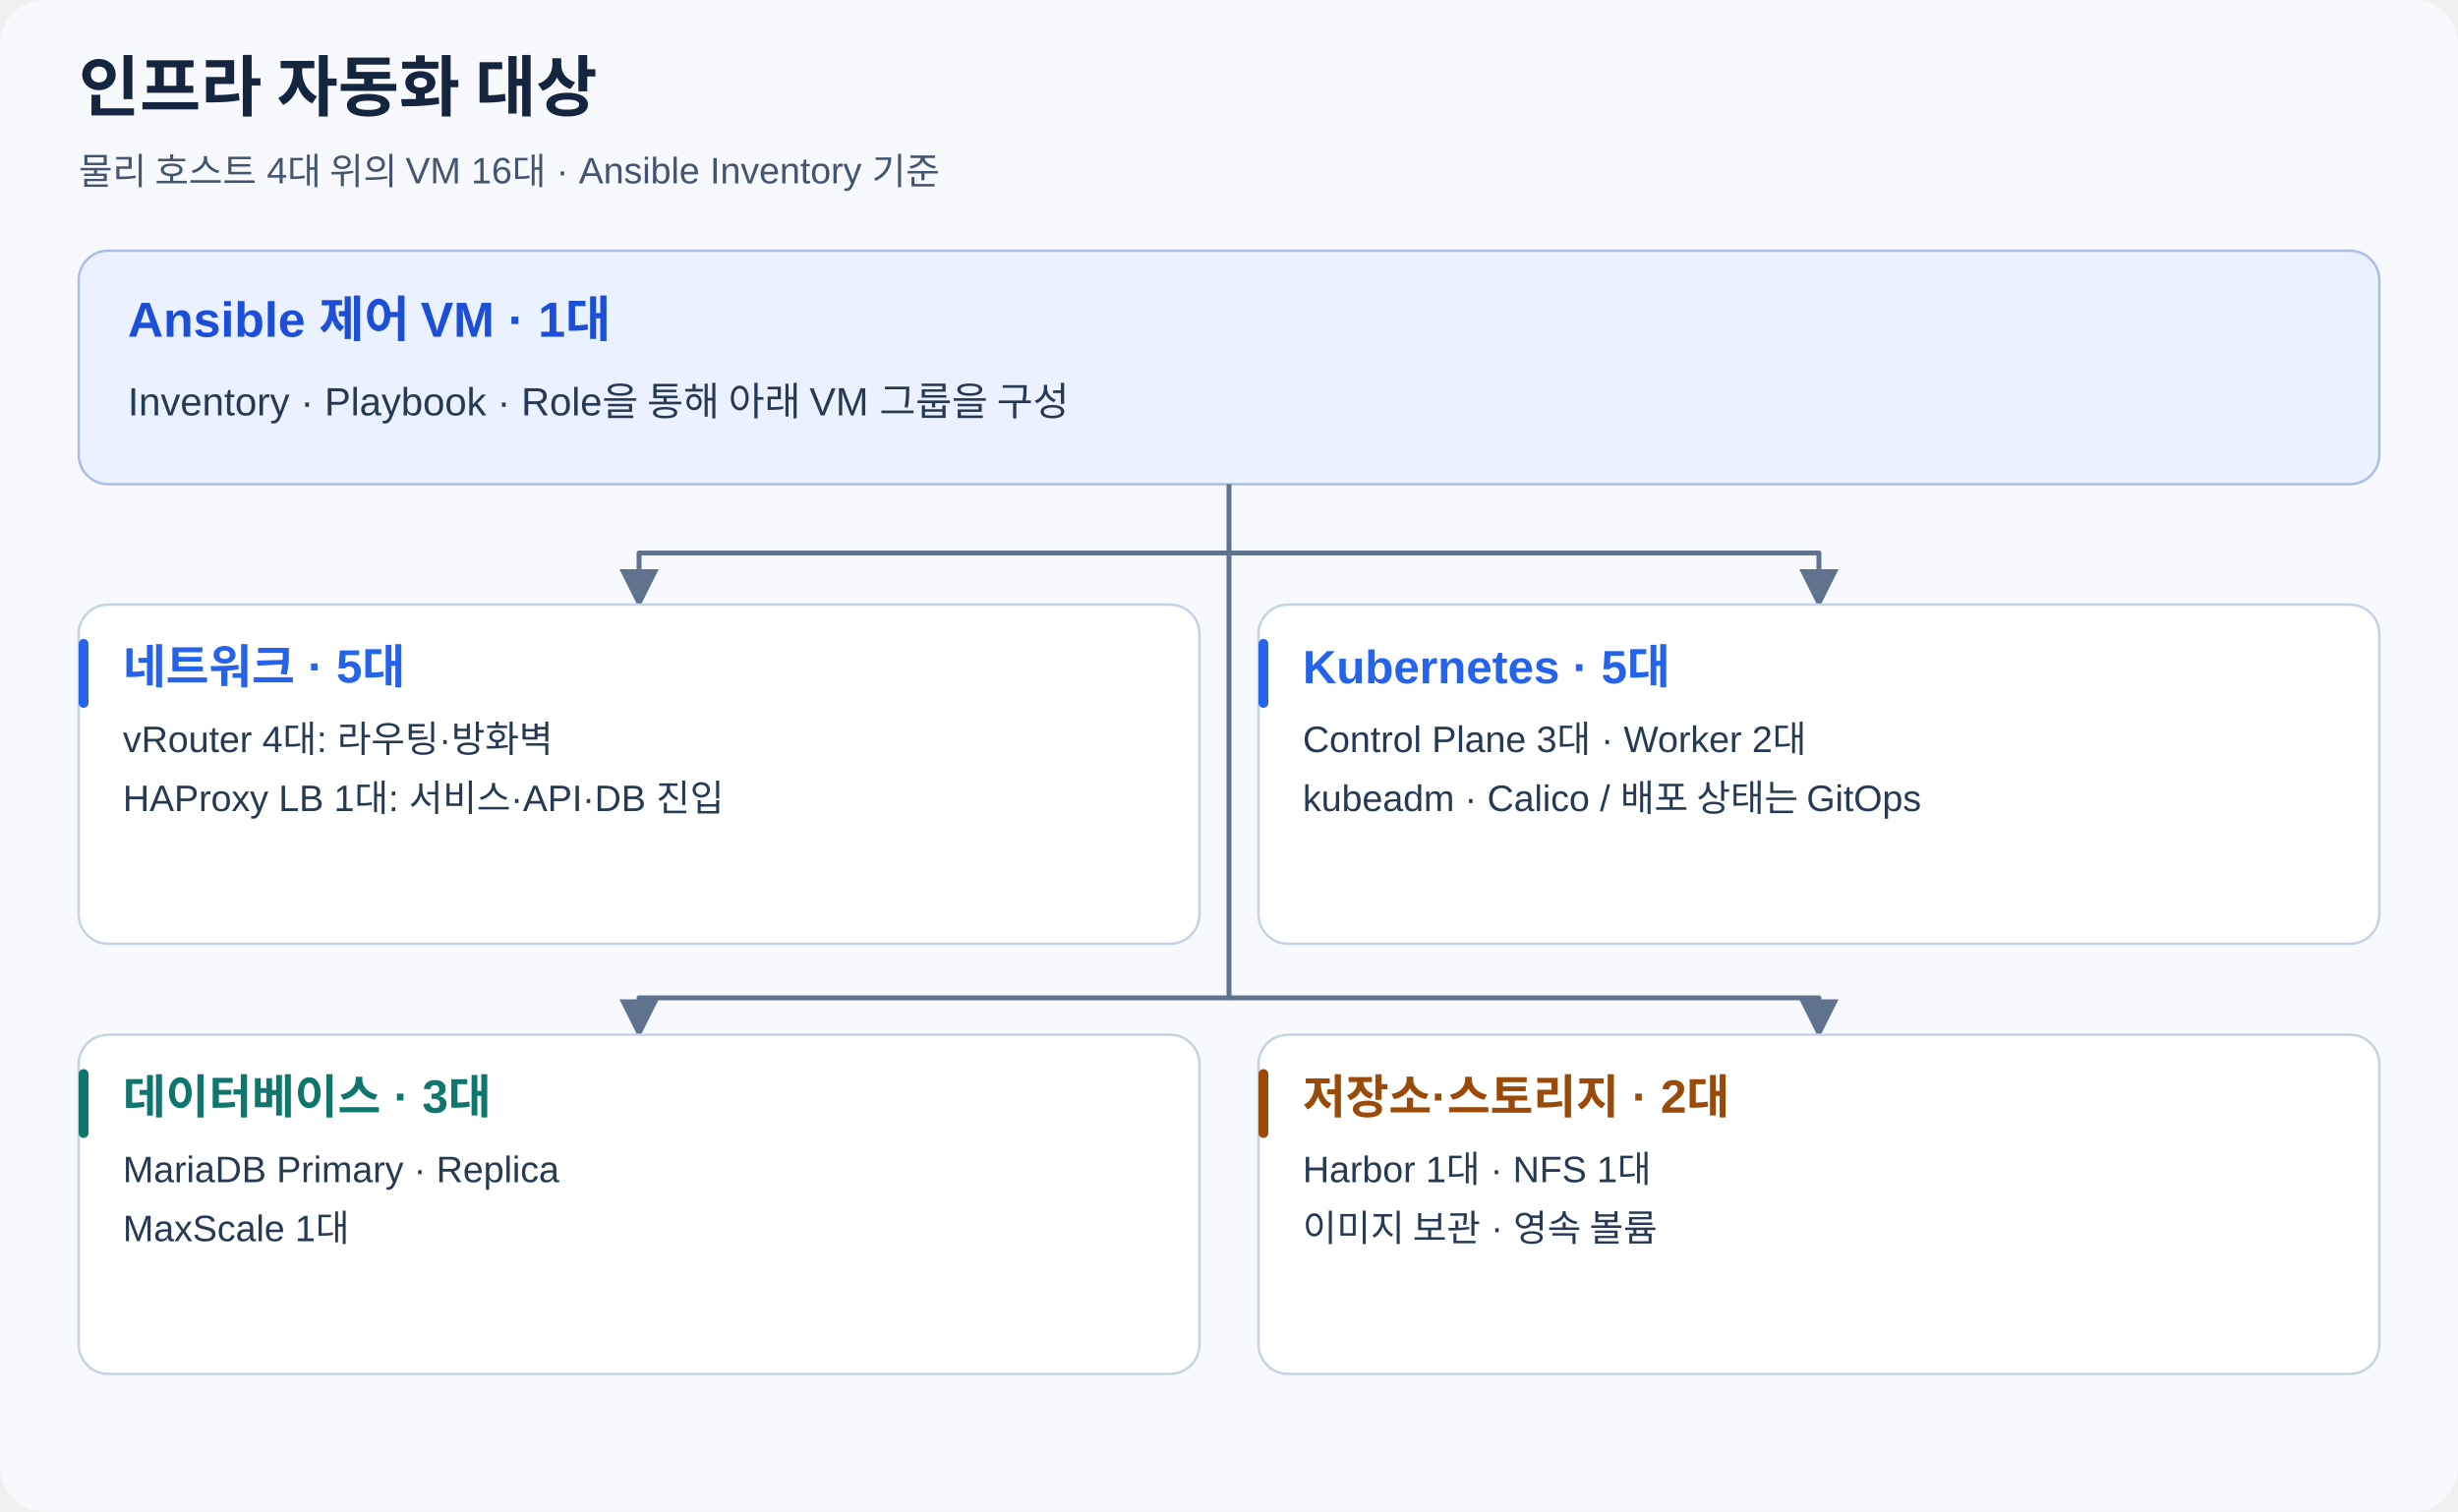
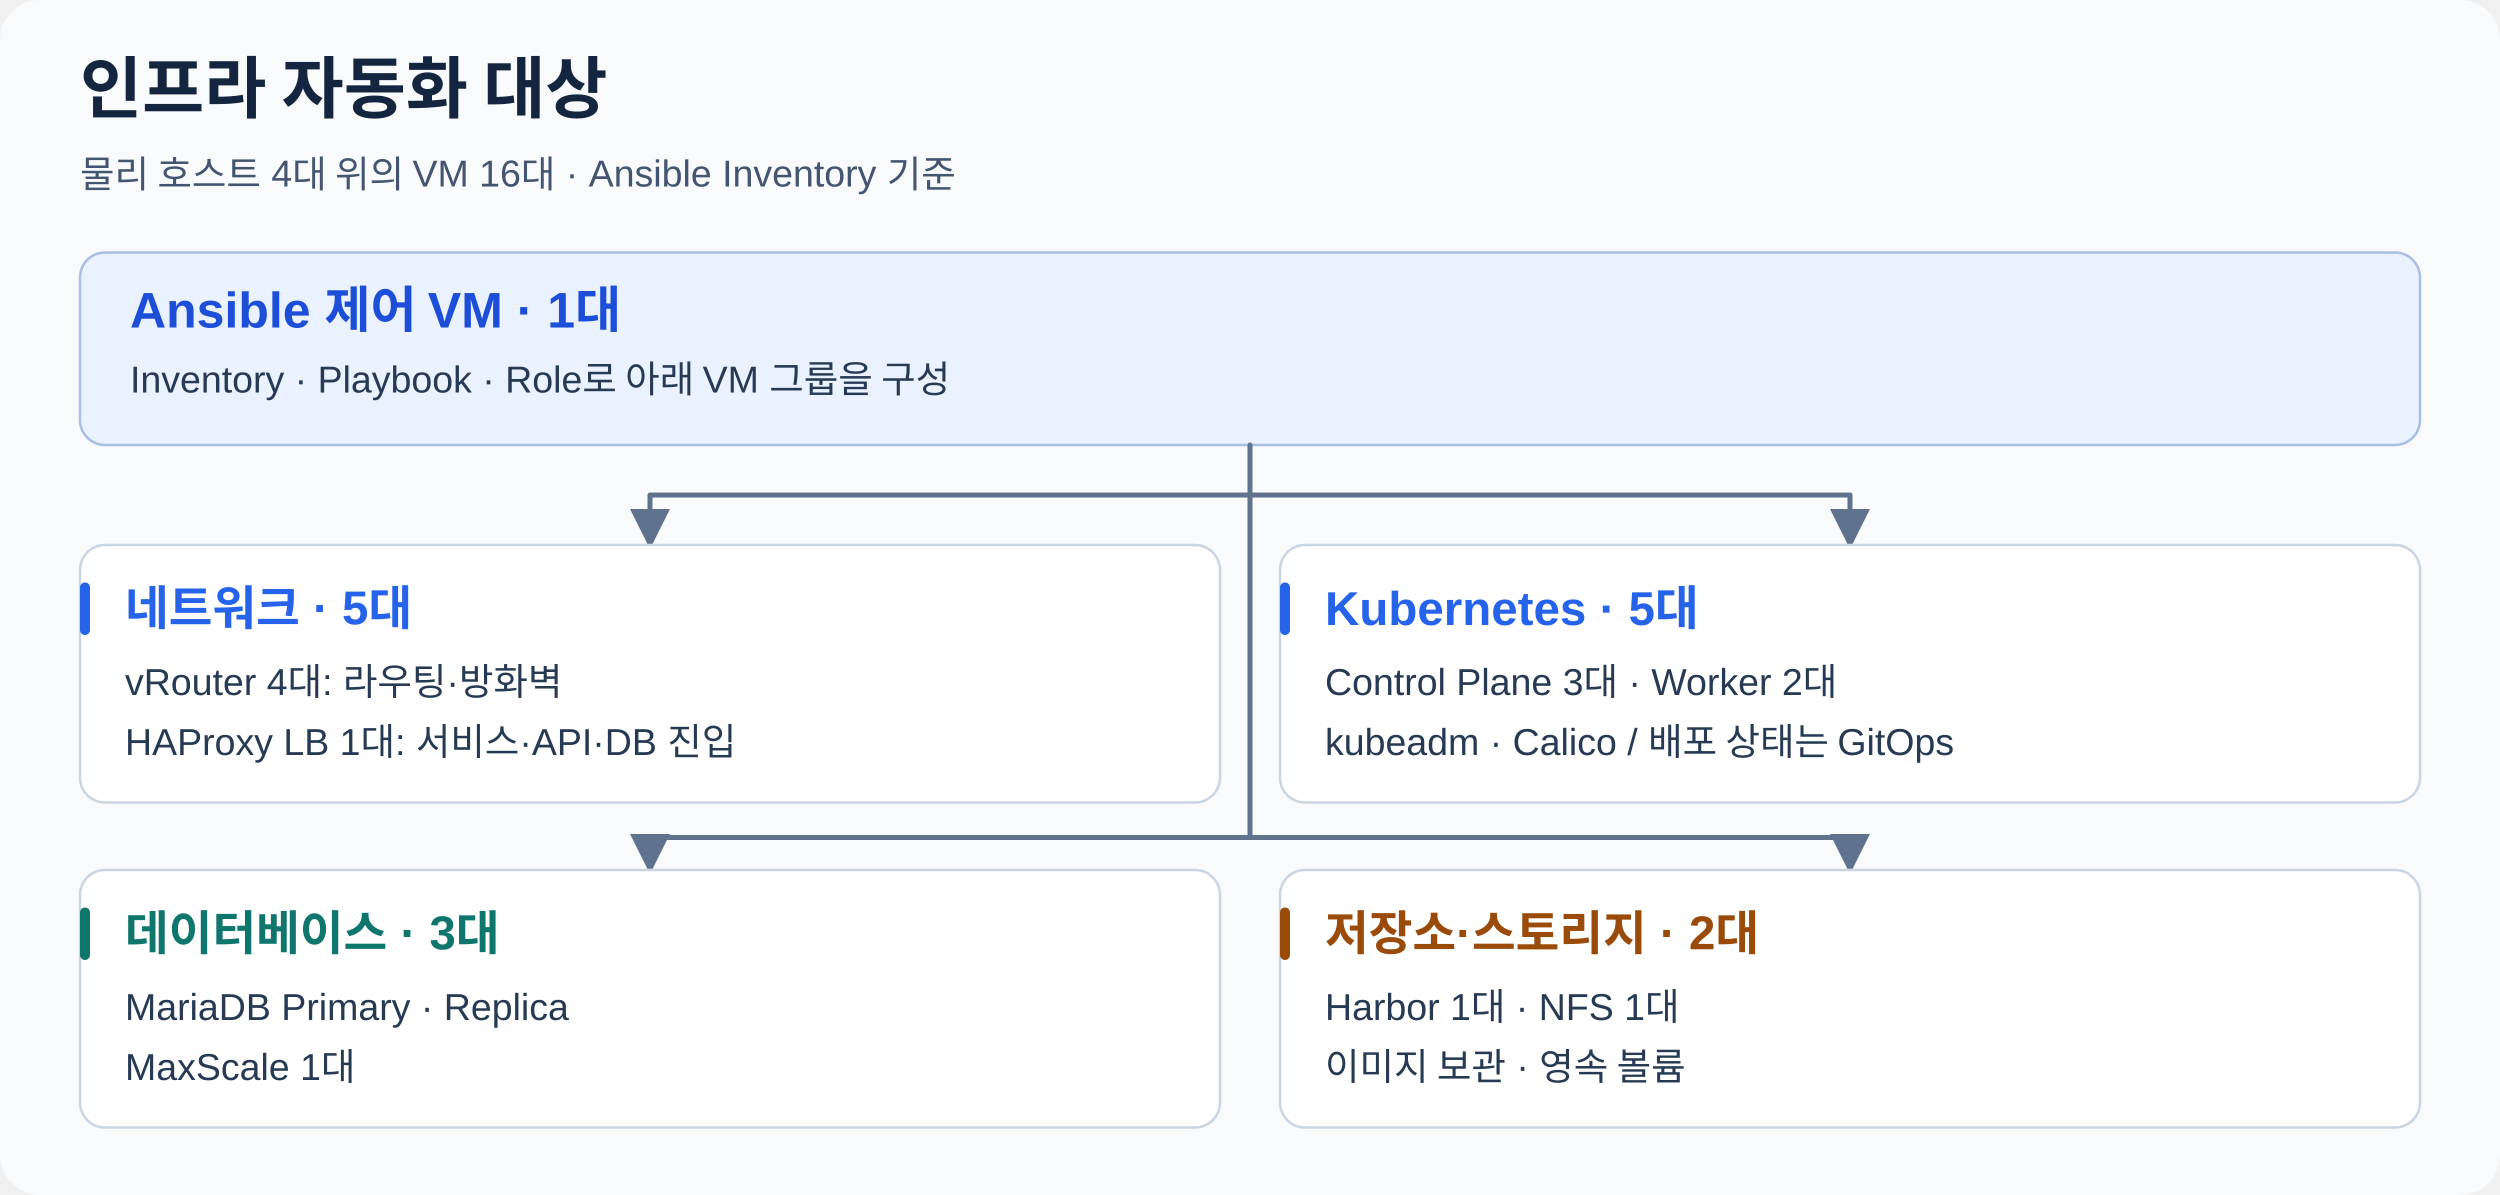
- <svg xmlns="http://www.w3.org/2000/svg" width="1000" height="615" viewBox="0 0 1000 615" role="img" aria-labelledby="title desc">
+ <svg xmlns="http://www.w3.org/2000/svg" width="1000" height="478" viewBox="0 0 1000 478" role="img" aria-labelledby="title desc">
  <defs>
    <marker id="arrow" viewBox="0 0 10 10" refX="9" refY="5" markerWidth="8" markerHeight="8" orient="auto-start-reverse">
      <path d="M 0 0 L 10 5 L 0 10 z" fill="#60738e" />
    </marker>
  </defs>
-   <rect width="1000" height="615" rx="18" fill="#f7f9fc" />
+   <rect width="1000" height="478" rx="16" fill="#f8fafc" />
  <text x="32" y="45" font-family="Arial,'Noto Sans CJK KR','Malgun Gothic',sans-serif" font-size="27" font-weight="700" fill="#14253f">인프라 자동화 대상</text>
  <text x="32" y="75" font-family="Arial,'Noto Sans CJK KR','Malgun Gothic',sans-serif" font-size="15" font-weight="400" fill="#435570">물리 호스트 4대 위의 VM 16대 · Ansible Inventory 기준</text>
-   <rect x="32" y="102" width="936" height="95" rx="12" fill="#eaf1ff" stroke="#a9bee5" />
-   <text x="52" y="137" font-family="Arial,'Noto Sans CJK KR','Malgun Gothic',sans-serif" font-size="20" font-weight="700" fill="#1d4ed8">Ansible 제어 VM · 1대</text>
-   <text x="52" y="169" font-family="Arial,'Noto Sans CJK KR','Malgun Gothic',sans-serif" font-size="16" font-weight="400" fill="#263a54">Inventory · Playbook · Role을 통해 아래 VM 그룹을 구성</text>
-   <path d="M 500 197 V 225 H 260 V 246" fill="none" stroke="#60738e" stroke-width="2" stroke-linejoin="round" marker-end="url(#arrow)" />
-   <path d="M 500 225 H 740 V 246" fill="none" stroke="#60738e" stroke-width="2" stroke-linejoin="round" marker-end="url(#arrow)" />
-   <path d="M 500 225 V 406 H 260 V 421" fill="none" stroke="#60738e" stroke-width="2" stroke-linejoin="round" marker-end="url(#arrow)" />
-   <path d="M 500 406 H 740 V 421" fill="none" stroke="#60738e" stroke-width="2" stroke-linejoin="round" marker-end="url(#arrow)" />
-   <rect x="32" y="246" width="456" height="138" rx="12" fill="#ffffff" stroke="#c5d2e4" />
-   <rect x="32" y="260" width="4" height="28" rx="2" fill="#2563eb" />
-   <text x="50" y="278" font-family="Arial,'Noto Sans CJK KR','Malgun Gothic',sans-serif" font-size="19" font-weight="700" fill="#2563eb">네트워크 · 5대</text>
-   <text x="50" y="306" font-family="Arial,'Noto Sans CJK KR','Malgun Gothic',sans-serif" font-size="15" font-weight="400" fill="#263a54">vRouter 4대: 라우팅·방화벽</text>
-   <text x="50" y="330" font-family="Arial,'Noto Sans CJK KR','Malgun Gothic',sans-serif" font-size="15" font-weight="400" fill="#263a54">HAProxy LB 1대: 서비스·API·DB 진입</text>
-   <rect x="512" y="246" width="456" height="138" rx="12" fill="#ffffff" stroke="#c5d2e4" />
-   <rect x="512" y="260" width="4" height="28" rx="2" fill="#2563eb" />
-   <text x="530" y="278" font-family="Arial,'Noto Sans CJK KR','Malgun Gothic',sans-serif" font-size="19" font-weight="700" fill="#2563eb">Kubernetes · 5대</text>
-   <text x="530" y="306" font-family="Arial,'Noto Sans CJK KR','Malgun Gothic',sans-serif" font-size="15" font-weight="400" fill="#263a54">Control Plane 3대 · Worker 2대</text>
-   <text x="530" y="330" font-family="Arial,'Noto Sans CJK KR','Malgun Gothic',sans-serif" font-size="15" font-weight="400" fill="#263a54">kubeadm · Calico / 배포 상태는 GitOps</text>
-   <rect x="32" y="421" width="456" height="138" rx="12" fill="#ffffff" stroke="#c5d2e4" />
-   <rect x="32" y="435" width="4" height="28" rx="2" fill="#0f766e" />
-   <text x="50" y="453" font-family="Arial,'Noto Sans CJK KR','Malgun Gothic',sans-serif" font-size="19" font-weight="700" fill="#0f766e">데이터베이스 · 3대</text>
-   <text x="50" y="481" font-family="Arial,'Noto Sans CJK KR','Malgun Gothic',sans-serif" font-size="15" font-weight="400" fill="#263a54">MariaDB Primary · Replica</text>
-   <text x="50" y="505" font-family="Arial,'Noto Sans CJK KR','Malgun Gothic',sans-serif" font-size="15" font-weight="400" fill="#263a54">MaxScale 1대</text>
-   <rect x="512" y="421" width="456" height="138" rx="12" fill="#ffffff" stroke="#c5d2e4" />
-   <rect x="512" y="435" width="4" height="28" rx="2" fill="#9a4b0a" />
-   <text x="530" y="453" font-family="Arial,'Noto Sans CJK KR','Malgun Gothic',sans-serif" font-size="19" font-weight="700" fill="#9a4b0a">저장소·스토리지 · 2대</text>
-   <text x="530" y="481" font-family="Arial,'Noto Sans CJK KR','Malgun Gothic',sans-serif" font-size="15" font-weight="400" fill="#263a54">Harbor 1대 · NFS 1대</text>
-   <text x="530" y="505" font-family="Arial,'Noto Sans CJK KR','Malgun Gothic',sans-serif" font-size="15" font-weight="400" fill="#263a54">이미지 보관 · 영속 볼륨</text>
+   <rect x="32" y="101" width="936" height="77" rx="10" fill="#eaf1ff" stroke="#a9bee5" />
+   <text x="52" y="131" font-family="Arial,'Noto Sans CJK KR','Malgun Gothic',sans-serif" font-size="20" font-weight="700" fill="#1d4ed8">Ansible 제어 VM · 1대</text>
+   <text x="52" y="157" font-family="Arial,'Noto Sans CJK KR','Malgun Gothic',sans-serif" font-size="15" font-weight="400" fill="#263a54">Inventory · Playbook · Role로 아래 VM 그룹을 구성</text>
+   <path d="M 500 178 V 198 H 260 V 218" fill="none" stroke="#60738e" stroke-width="2" stroke-linejoin="round" stroke-linecap="round" marker-end="url(#arrow)" />
+   <path d="M 500 198 H 740 V 218" fill="none" stroke="#60738e" stroke-width="2" stroke-linejoin="round" stroke-linecap="round" marker-end="url(#arrow)" />
+   <path d="M 500 198 V 335 H 260 V 348" fill="none" stroke="#60738e" stroke-width="2" stroke-linejoin="round" stroke-linecap="round" marker-end="url(#arrow)" />
+   <path d="M 500 335 H 740 V 348" fill="none" stroke="#60738e" stroke-width="2" stroke-linejoin="round" stroke-linecap="round" marker-end="url(#arrow)" />
+   <rect x="32" y="218" width="456" height="103" rx="10" fill="#ffffff" stroke="#cad5e3" />
+   <rect x="32" y="233" width="4" height="21" rx="2" fill="#2563eb" />
+   <text x="50" y="250" font-family="Arial,'Noto Sans CJK KR','Malgun Gothic',sans-serif" font-size="19" font-weight="700" fill="#2563eb">네트워크 · 5대</text>
+   <text x="50" y="278" font-family="Arial,'Noto Sans CJK KR','Malgun Gothic',sans-serif" font-size="15" font-weight="400" fill="#263a54">vRouter 4대: 라우팅·방화벽</text>
+   <text x="50" y="302" font-family="Arial,'Noto Sans CJK KR','Malgun Gothic',sans-serif" font-size="15" font-weight="400" fill="#263a54">HAProxy LB 1대: 서비스·API·DB 진입</text>
+   <rect x="512" y="218" width="456" height="103" rx="10" fill="#ffffff" stroke="#cad5e3" />
+   <rect x="512" y="233" width="4" height="21" rx="2" fill="#2563eb" />
+   <text x="530" y="250" font-family="Arial,'Noto Sans CJK KR','Malgun Gothic',sans-serif" font-size="19" font-weight="700" fill="#2563eb">Kubernetes · 5대</text>
+   <text x="530" y="278" font-family="Arial,'Noto Sans CJK KR','Malgun Gothic',sans-serif" font-size="15" font-weight="400" fill="#263a54">Control Plane 3대 · Worker 2대</text>
+   <text x="530" y="302" font-family="Arial,'Noto Sans CJK KR','Malgun Gothic',sans-serif" font-size="15" font-weight="400" fill="#263a54">kubeadm · Calico / 배포 상태는 GitOps</text>
+   <rect x="32" y="348" width="456" height="103" rx="10" fill="#ffffff" stroke="#cad5e3" />
+   <rect x="32" y="363" width="4" height="21" rx="2" fill="#0f766e" />
+   <text x="50" y="380" font-family="Arial,'Noto Sans CJK KR','Malgun Gothic',sans-serif" font-size="19" font-weight="700" fill="#0f766e">데이터베이스 · 3대</text>
+   <text x="50" y="408" font-family="Arial,'Noto Sans CJK KR','Malgun Gothic',sans-serif" font-size="15" font-weight="400" fill="#263a54">MariaDB Primary · Replica</text>
+   <text x="50" y="432" font-family="Arial,'Noto Sans CJK KR','Malgun Gothic',sans-serif" font-size="15" font-weight="400" fill="#263a54">MaxScale 1대</text>
+   <rect x="512" y="348" width="456" height="103" rx="10" fill="#ffffff" stroke="#cad5e3" />
+   <rect x="512" y="363" width="4" height="21" rx="2" fill="#9a4b0a" />
+   <text x="530" y="380" font-family="Arial,'Noto Sans CJK KR','Malgun Gothic',sans-serif" font-size="19" font-weight="700" fill="#9a4b0a">저장소·스토리지 · 2대</text>
+   <text x="530" y="408" font-family="Arial,'Noto Sans CJK KR','Malgun Gothic',sans-serif" font-size="15" font-weight="400" fill="#263a54">Harbor 1대 · NFS 1대</text>
+   <text x="530" y="432" font-family="Arial,'Noto Sans CJK KR','Malgun Gothic',sans-serif" font-size="15" font-weight="400" fill="#263a54">이미지 보관 · 영속 볼륨</text>
</svg>
